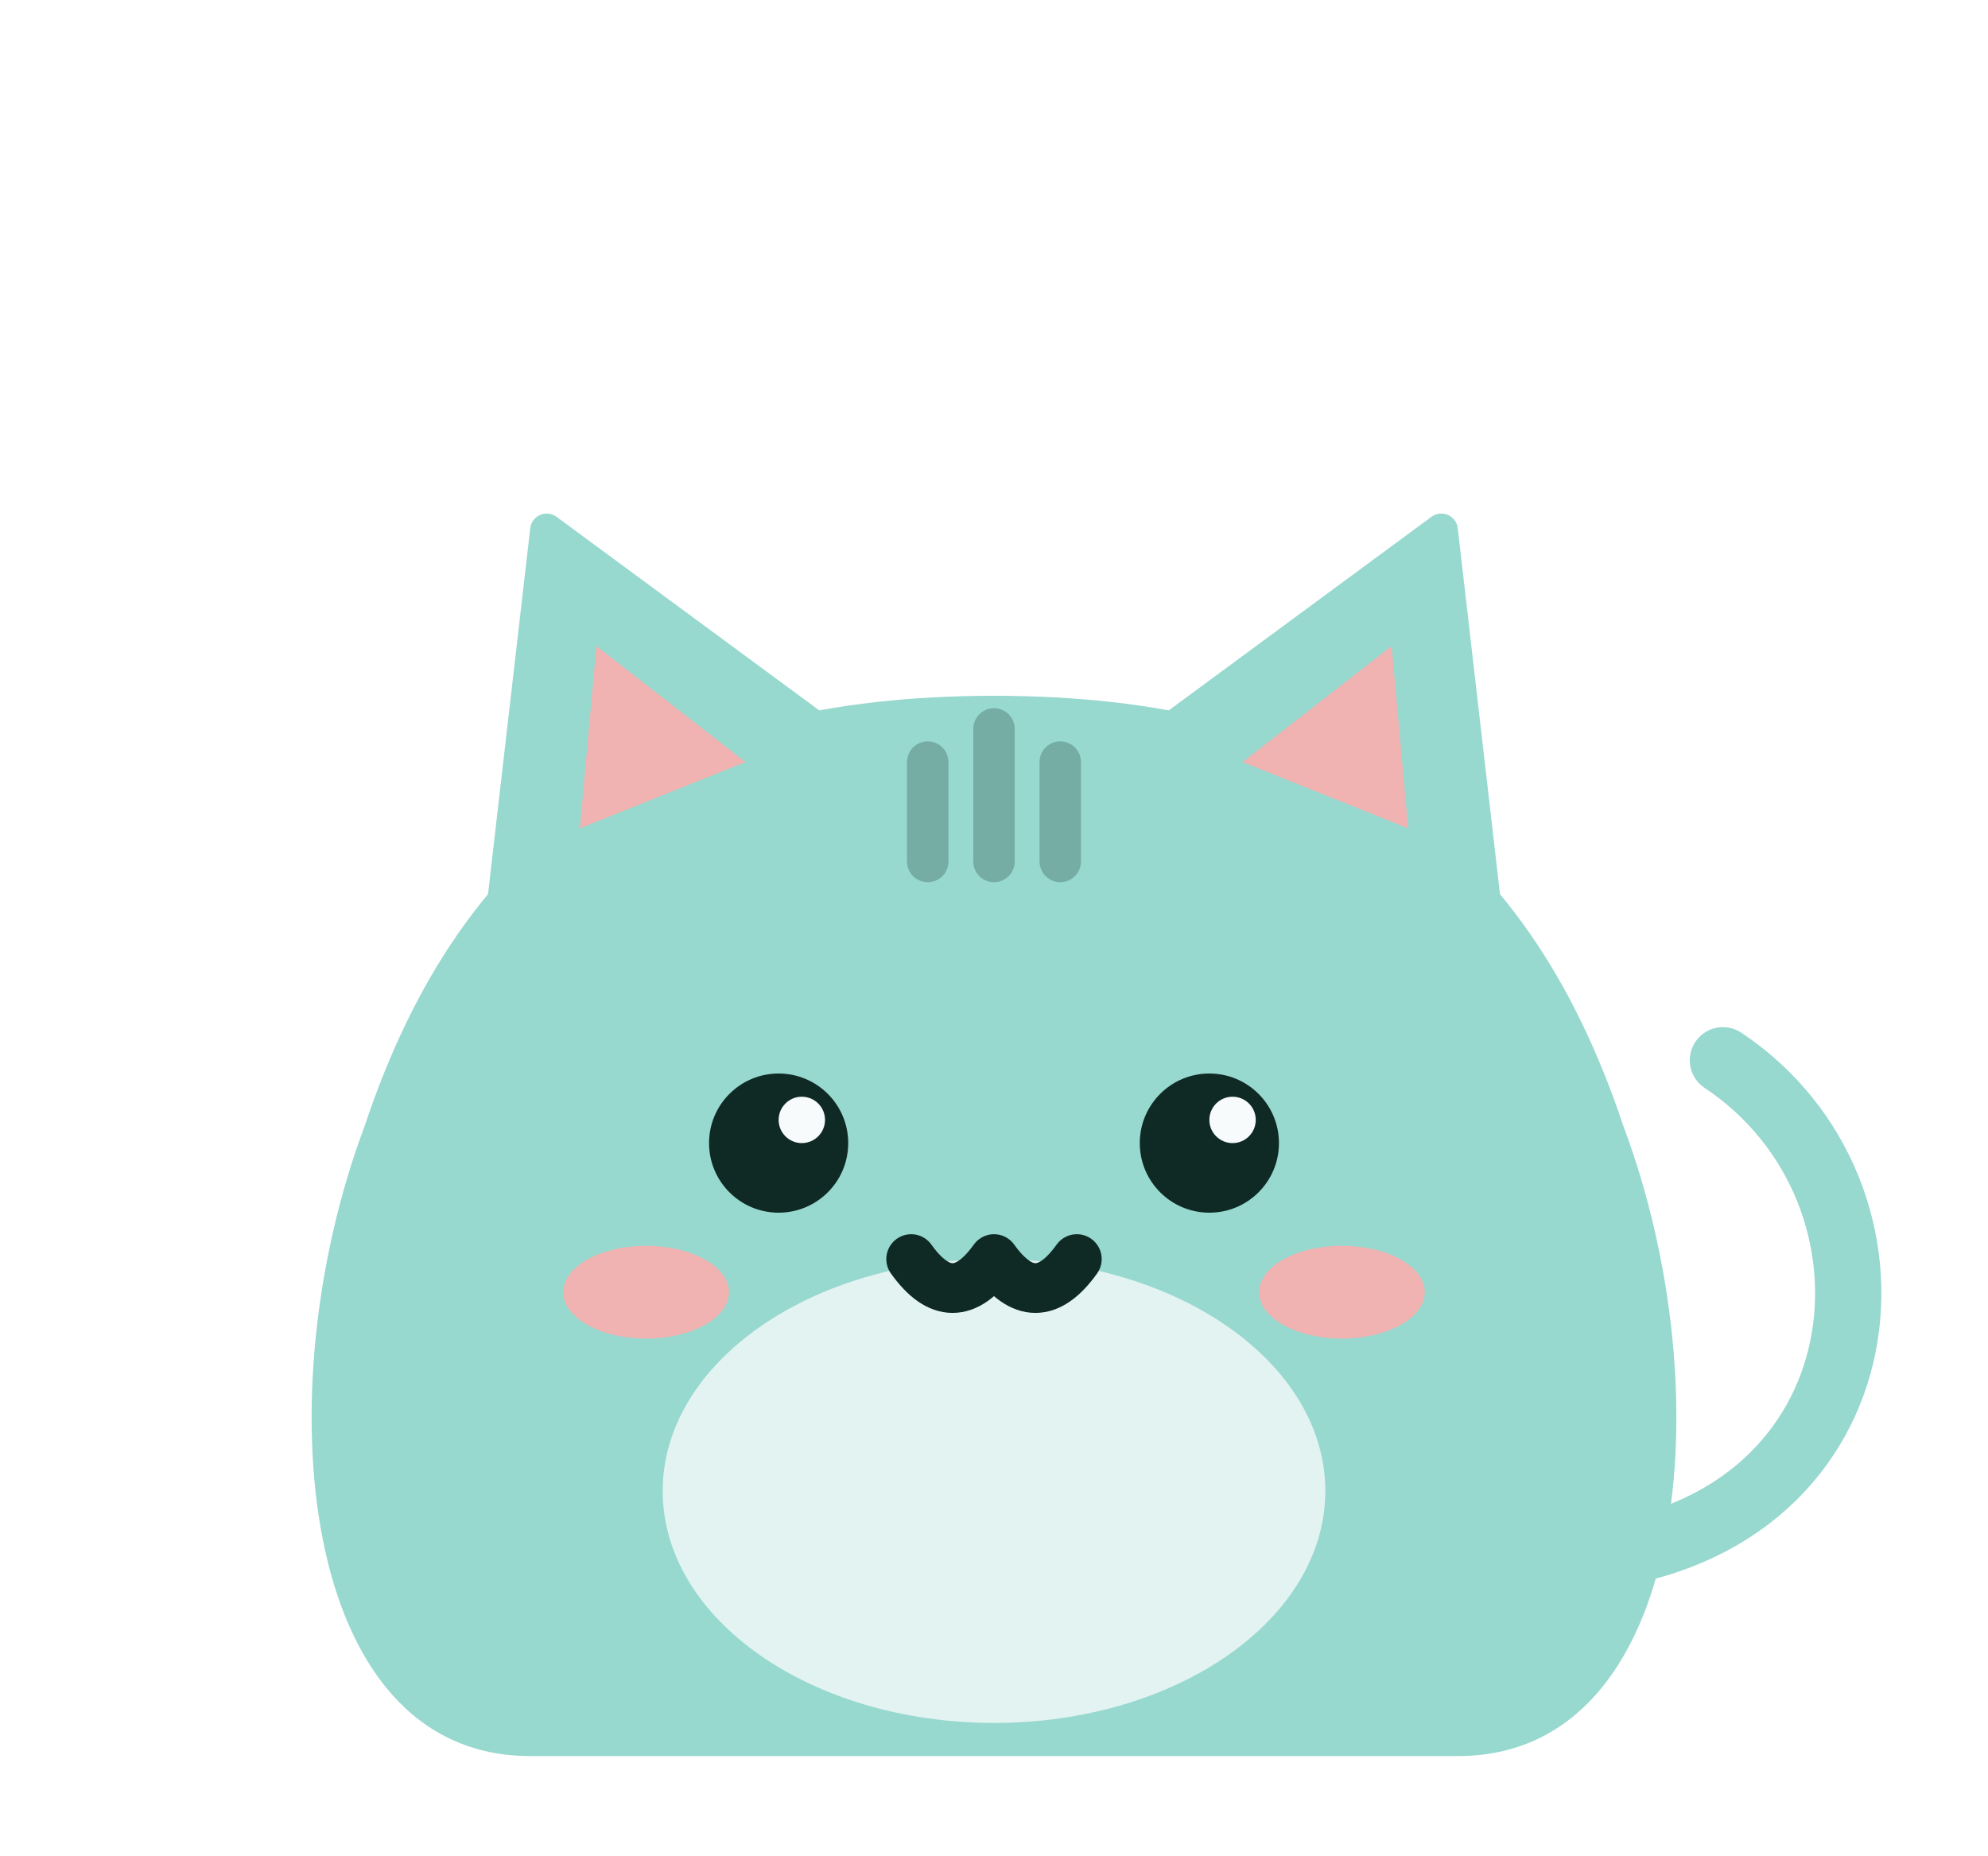
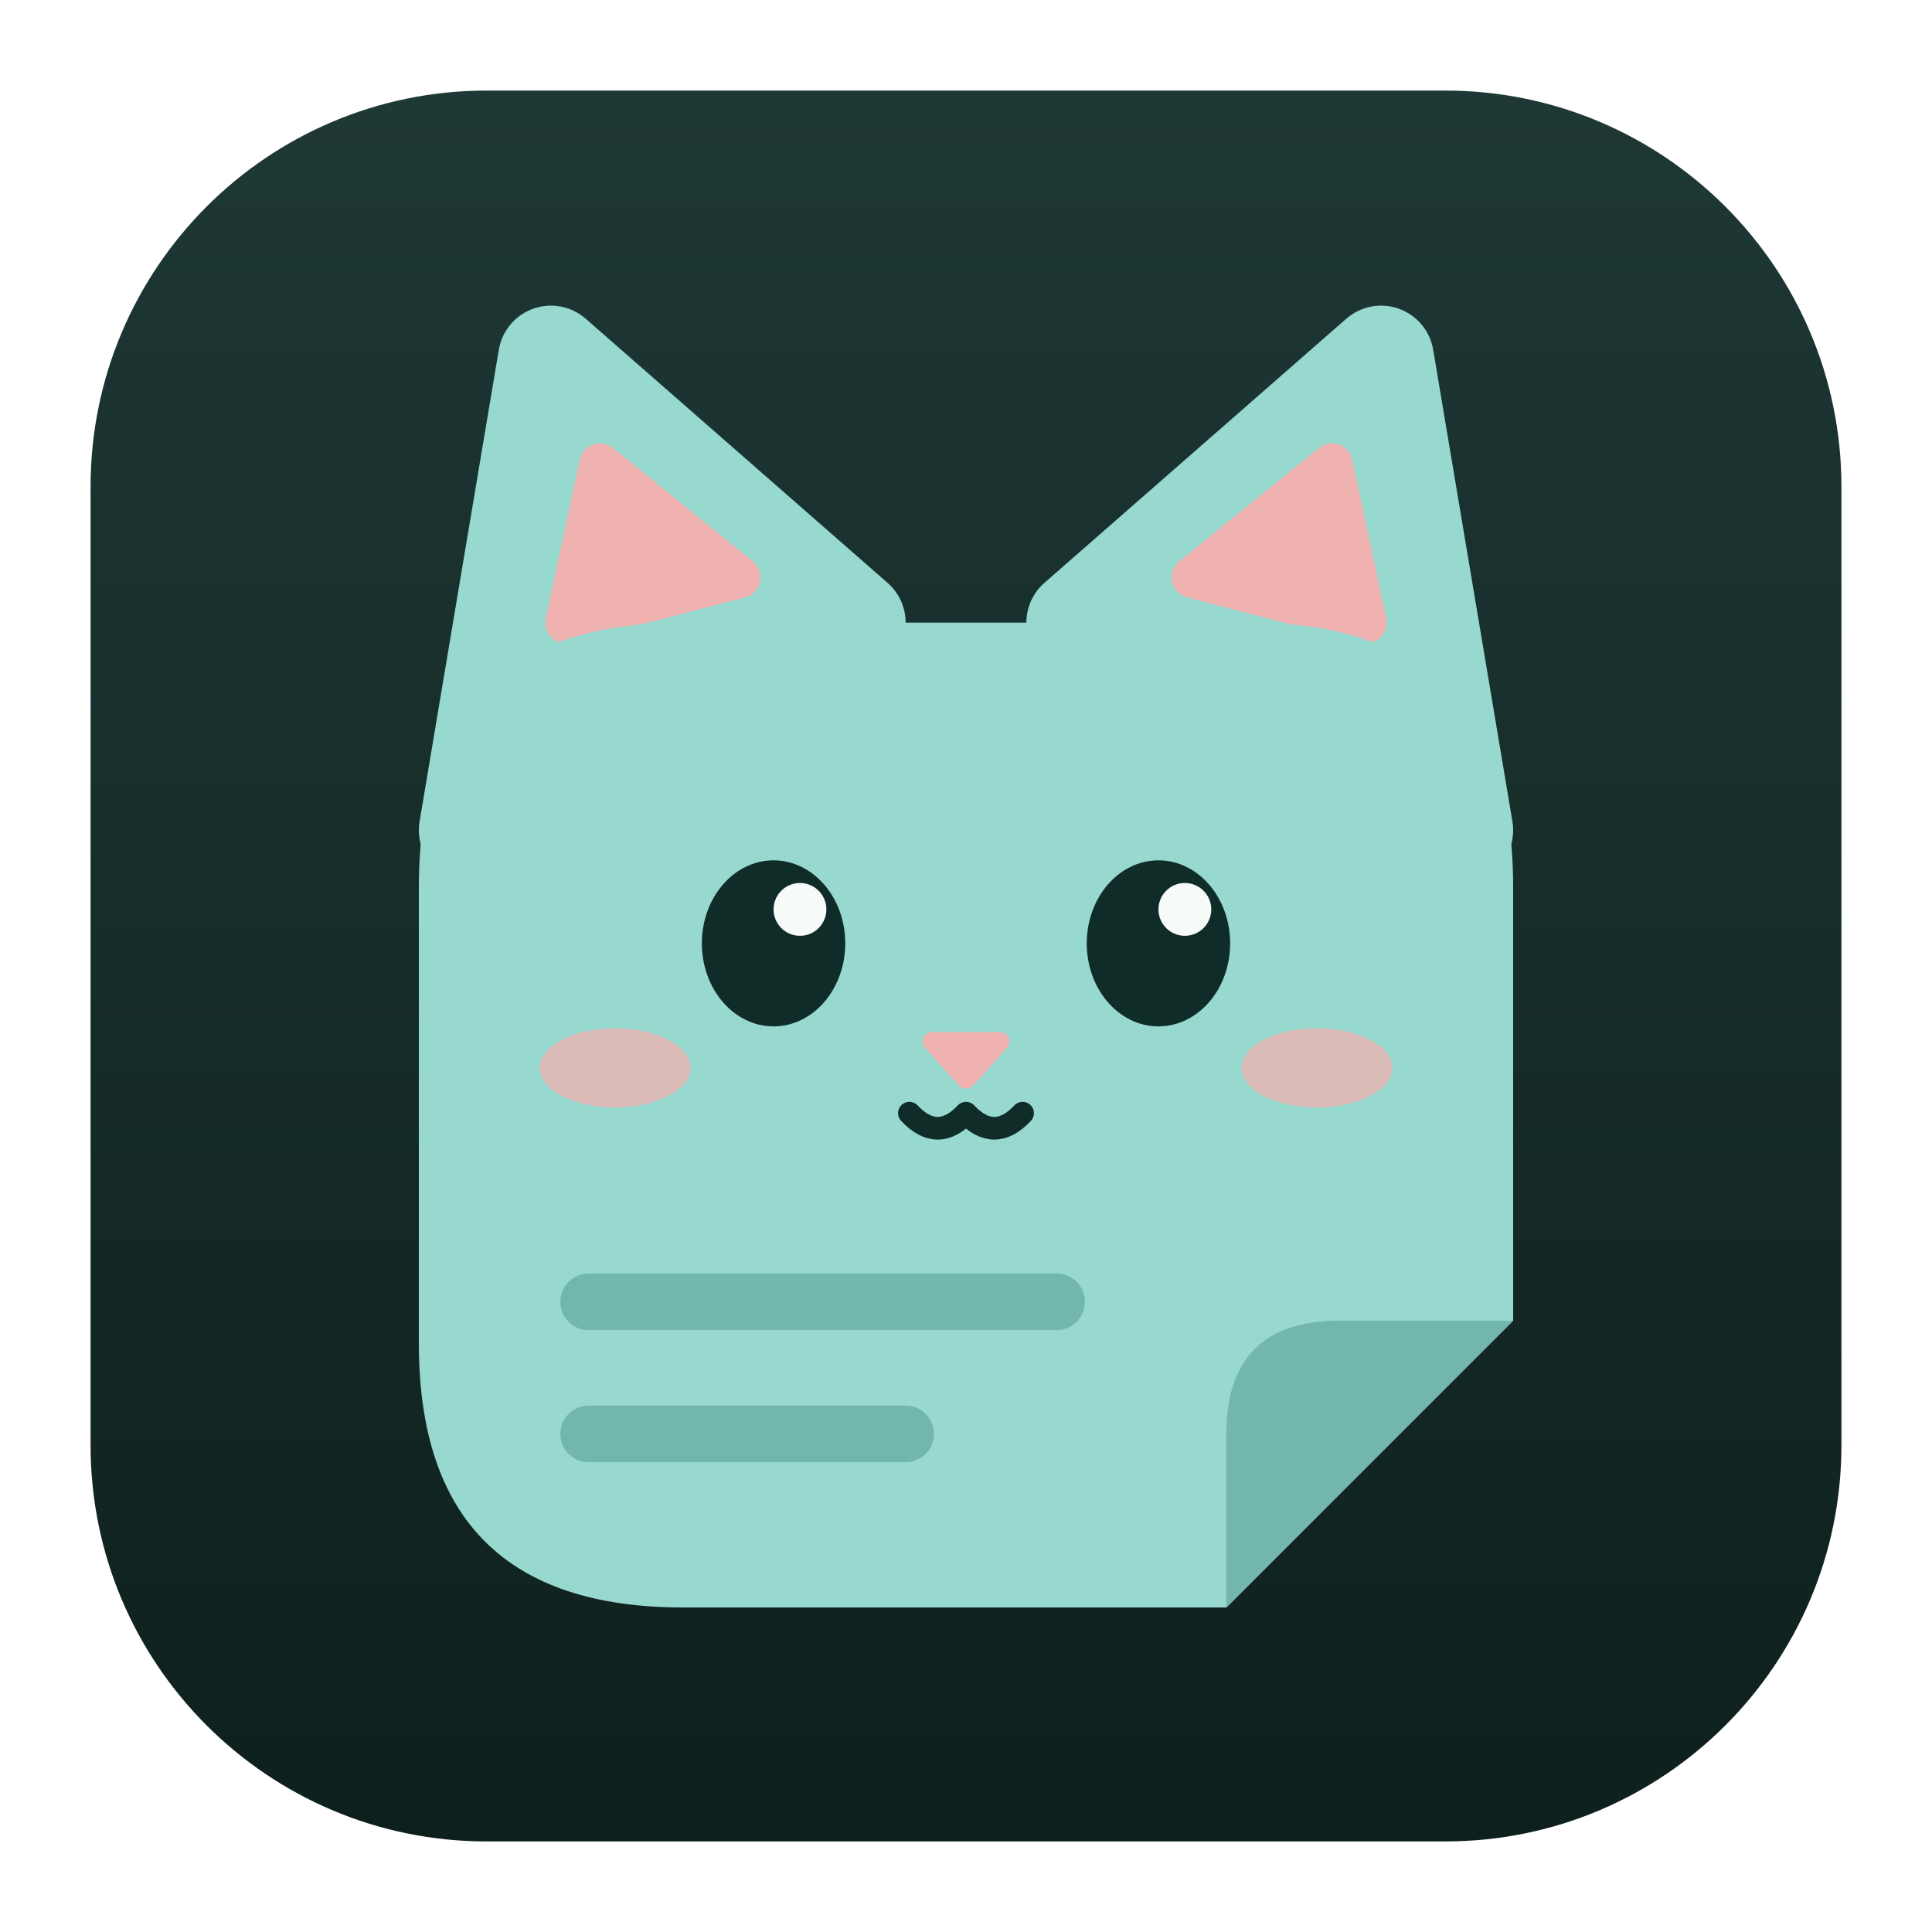
- <svg xmlns="http://www.w3.org/2000/svg" viewBox="0 0 120 112" role="img" aria-label="The Scratchpost cat">
-   <style>
-     .cat-fill { fill: hsl(172 45% 72%); }
-     .cat-fill-stroke { fill: none; stroke: hsl(172 45% 72%); stroke-width: 4; stroke-linecap: round; stroke-linejoin: round; }
-     .cat-belly { fill: hsl(172 40% 92%); }
-     .cat-pink { fill: hsl(2 70% 82%); }
-     .cat-ink { fill: hsl(172 45% 11%); }
-     .cat-shine { fill: hsl(172 30% 98%); }
-     .cat-gear { fill: hsl(172 15% 84%); }
-     .cat-line { fill: none; stroke: hsl(172 45% 11%); stroke-width: 3; stroke-linecap: round; stroke-linejoin: round; }
-     .cat-ears { stroke: hsl(172 45% 72%); stroke-width: 2; stroke-linejoin: round; }
-     .cat-stripes { stroke: hsl(172 45% 11%); stroke-width: 2.5; stroke-linecap: round; opacity: 0.25; }
-     .cat-band { fill: none; stroke: hsl(172 15% 84%); stroke-width: 4; stroke-linecap: round; }
-     .cat-hidden { display: none; }
-   </style>
-   <g transform="translate(0,12)">
-     <g data-part="cat" class="cat-all">
-       <path class="cat-tail cat-fill-stroke" d="M96 82 C114 80 116 60 104 52" />
-       <path data-part="body" class="cat-body cat-fill" d="M32 94 C18 94 16 72 22 56 C28 38 40 30 60 30 C80 30 92 38 98 56 C104 72 102 94 88 94 Z" />
-       <ellipse class="cat-belly" cx="60" cy="78" rx="20" ry="14" />
-       <path class="cat-fill cat-ears" d="M30 46 L33 20 L52 34 Z M90 46 L87 20 L68 34 Z" />
-       <path class="cat-pink" d="M35 38 L36 27 L45 34 Z M85 38 L84 27 L75 34 Z" />
-       <path class="cat-stripes" d="M56 34 v6 M60 32 v8 M64 34 v6" />
-       <g data-part="eyes-open" class="cat-eyes">
-         <circle class="cat-ink" cx="47" cy="57" r="4.2" />
-         <circle class="cat-ink" cx="73" cy="57" r="4.2" />
-         <circle class="cat-shine" cx="48.4" cy="55.6" r="1.4" />
-         <circle class="cat-shine" cx="74.4" cy="55.6" r="1.4" />
-       </g>
-       <path data-part="eyes-closed" class="cat-line cat-hidden" d="M43 57 q4 3.5 8 0 M69 57 q4 3.5 8 0" />
-       <path data-part="mouth" class="cat-line cat-mouth" d="M55 64 q2.5 3.5 5 0 q2.5 3.5 5 0" />
-       <ellipse data-part="yawn" class="cat-ink cat-yawn cat-hidden" cx="60" cy="68" rx="4.2" ry="5" />
-       <ellipse class="cat-pink cat-blush" cx="39" cy="66" rx="5" ry="2.8" />
-       <ellipse class="cat-pink cat-blush" cx="81" cy="66" rx="5" ry="2.8" />
-       <ellipse data-part="paw" class="cat-paw cat-hidden" cx="70" cy="72" rx="7" ry="5.5" />
-       <g data-part="phones" class="cat-phones cat-hidden">
-         <path class="cat-band" d="M25 52 C22 8 98 8 95 52" />
-         <rect class="cat-gear" x="17" y="42" width="12" height="20" rx="5" />
-         <rect class="cat-gear" x="91" y="42" width="12" height="20" rx="5" />
-         <rect class="cat-pink" x="20" y="46" width="6" height="12" rx="3" />
-         <rect class="cat-pink" x="94" y="46" width="6" height="12" rx="3" />
-       </g>
-     </g>
-     <g data-part="fx" />
-   </g>
+ <svg xmlns="http://www.w3.org/2000/svg" viewBox="0 0 1024 1024" width="1024" height="1024">
+   <defs>
+     <linearGradient id="ground" x1="0" y1="0" x2="0" y2="1">
+       <stop offset="0" stop-color="#1e3835" />
+       <stop offset="1" stop-color="#0e201d" />
+     </linearGradient>
+   </defs>
+   <rect x="48" y="48" width="928" height="928" rx="210" fill="url(#ground)" />
+   <path d="M250 440 L292 190 L452 330 Z M774 440 L732 190 L572 330 Z" fill="#97d8cf" stroke="#97d8cf" stroke-width="56" stroke-linejoin="round" />
+   <path d="M300 330 L318 246 L392 306 Z M724 330 L706 246 L632 306 Z" fill="#f1b3b1" stroke="#f1b3b1" stroke-width="22" stroke-linejoin="round" />
+   <path d="M362 330 H662 Q802 330 802 470 V700 L650 852 H362 Q222 852 222 712 V470 Q222 330 362 330 Z" fill="#97d8cf" />
+   <path d="M802 700 L650 852 V760 Q650 700 710 700 Z" fill="#72b6ad" />
+   <ellipse cx="410" cy="500" rx="38" ry="44" fill="#0f2c28" />
+   <ellipse cx="614" cy="500" rx="38" ry="44" fill="#0f2c28" />
+   <circle cx="424" cy="482" r="14" fill="#f6fbfa" />
+   <circle cx="628" cy="482" r="14" fill="#f6fbfa" />
+   <path d="M494 552 h36 l-18 20 z" fill="#f1b3b1" stroke="#f1b3b1" stroke-width="10" stroke-linejoin="round" />
+   <path d="M482 590 q15 16 30 0 q15 16 30 0" fill="none" stroke="#0f2c28" stroke-width="12" stroke-linecap="round" stroke-linejoin="round" />
+   <ellipse cx="326" cy="566" rx="40" ry="21" fill="#f1b3b1" opacity=".75" />
+   <ellipse cx="698" cy="566" rx="40" ry="21" fill="#f1b3b1" opacity=".75" />
+   <path d="M312 690 H560 M312 760 H480" stroke="#72b6ad" stroke-width="30" stroke-linecap="round" />
</svg>
